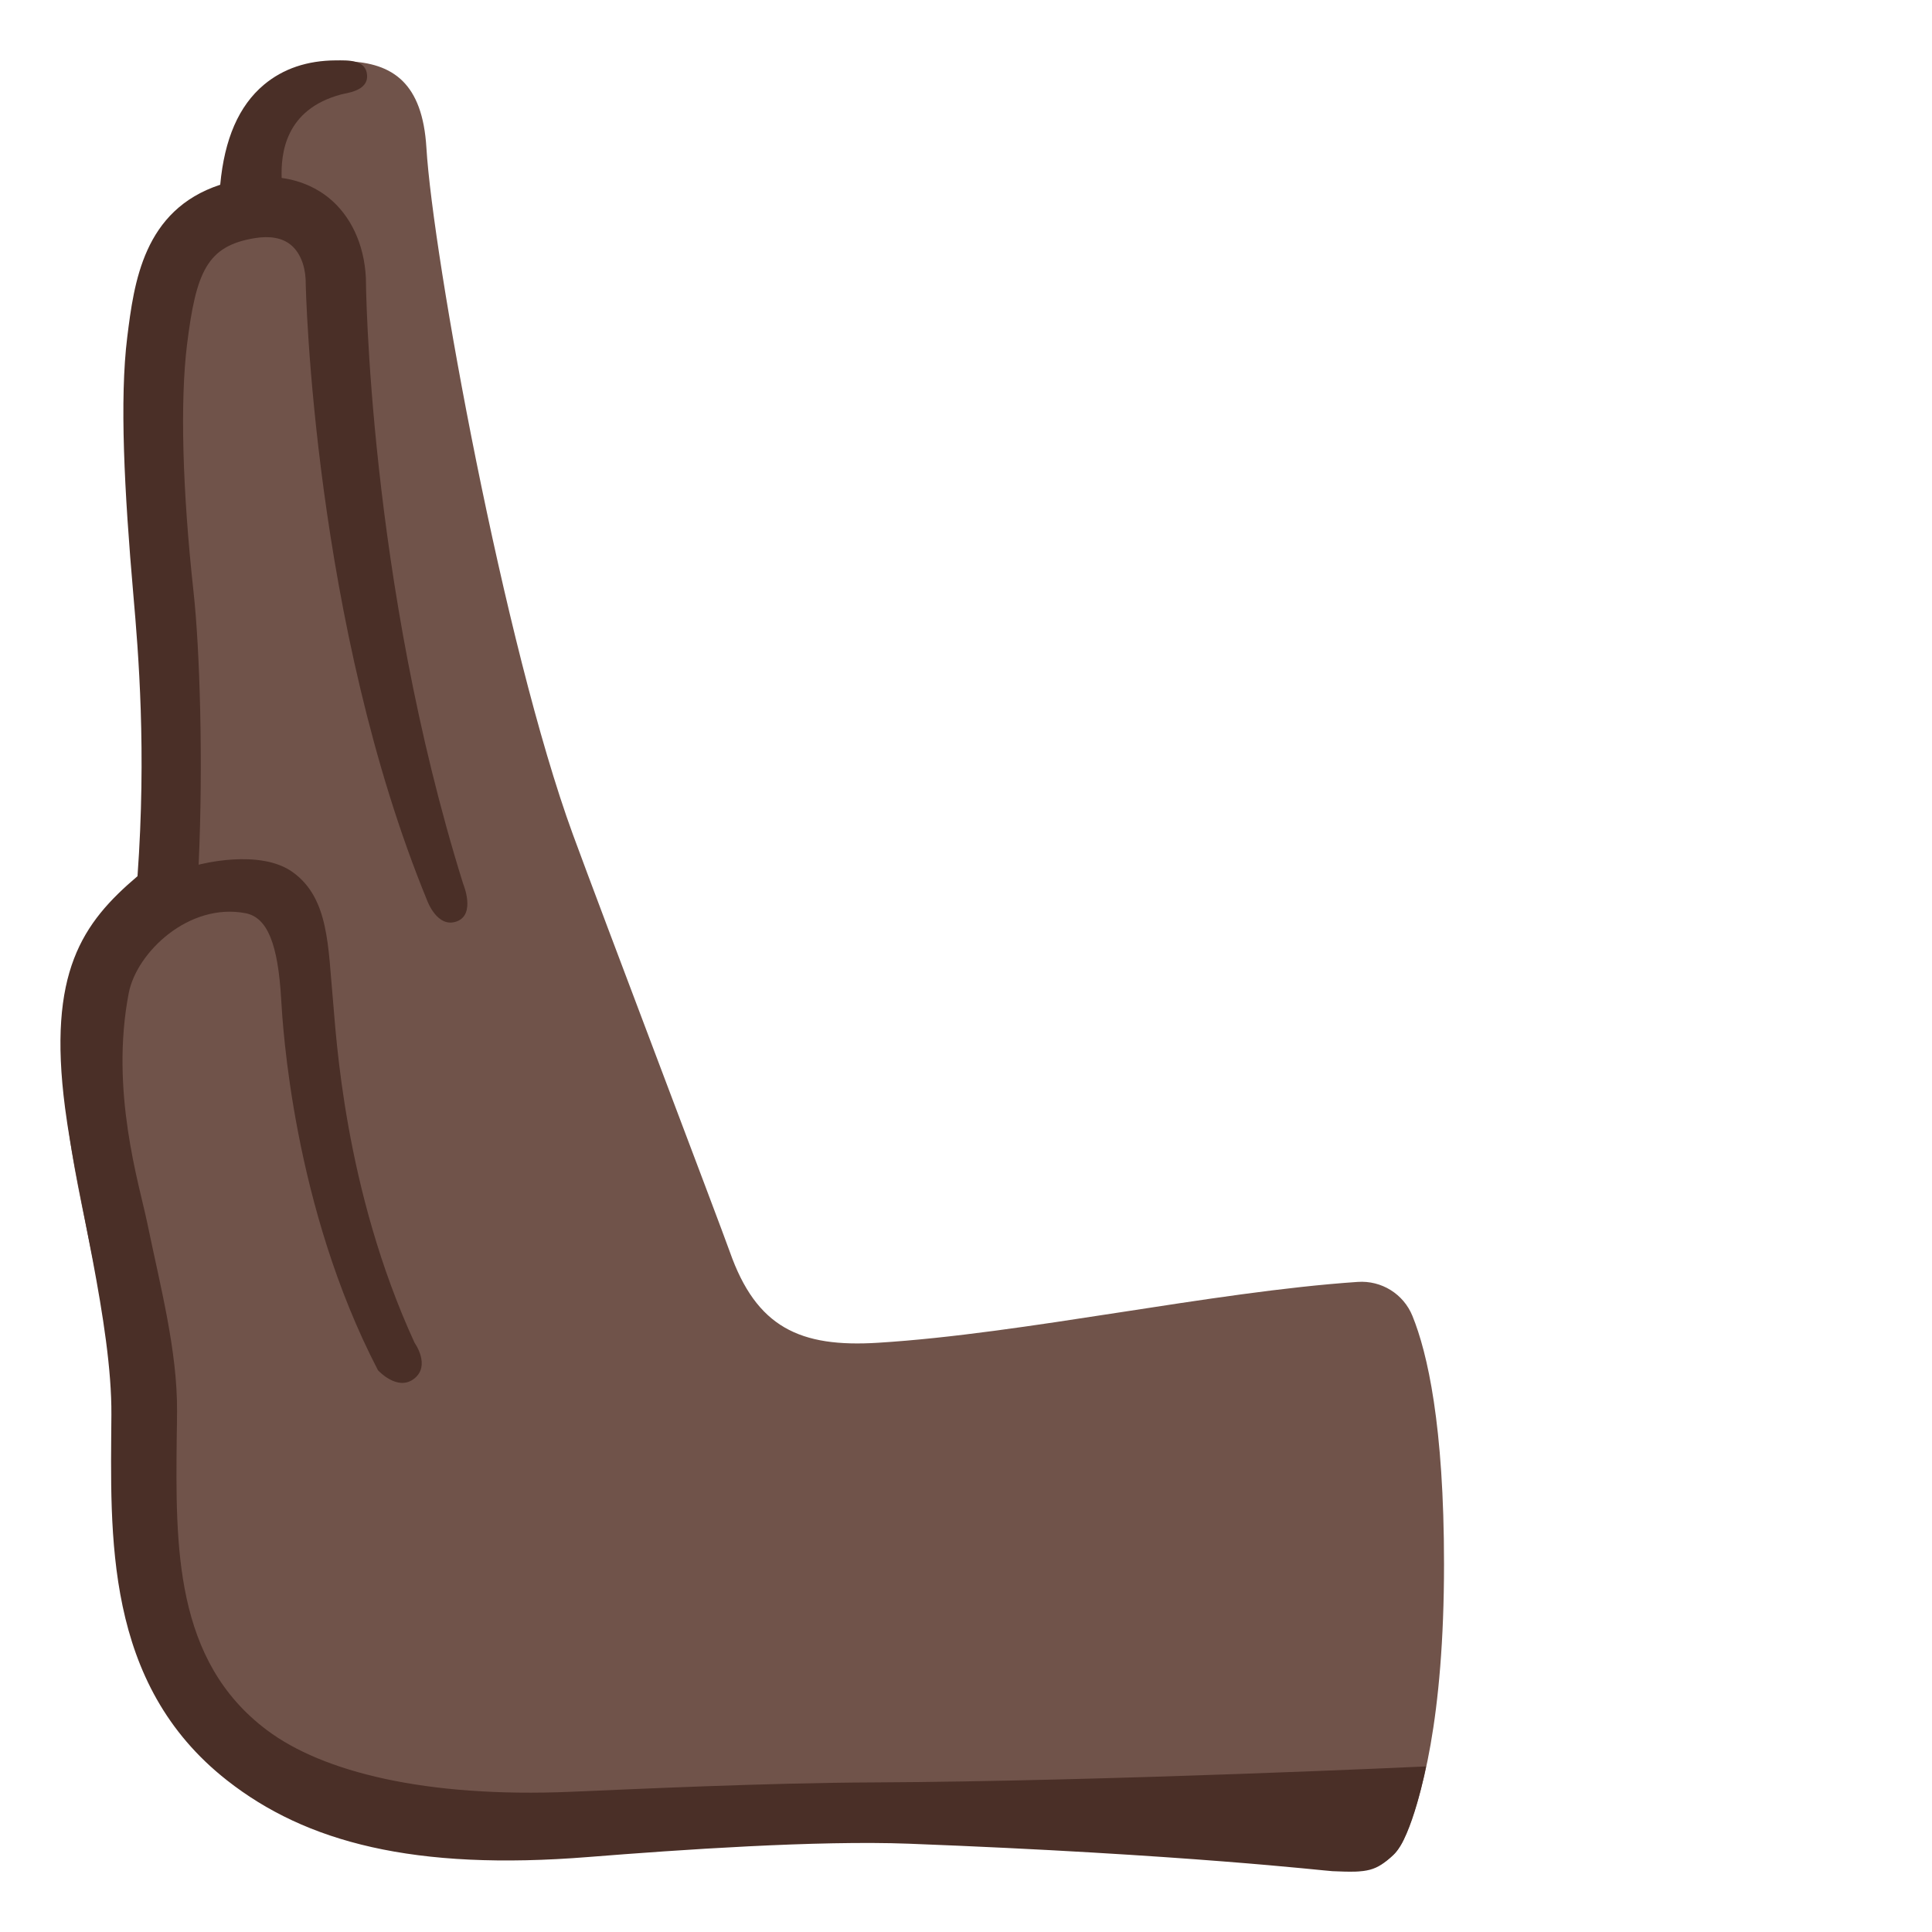
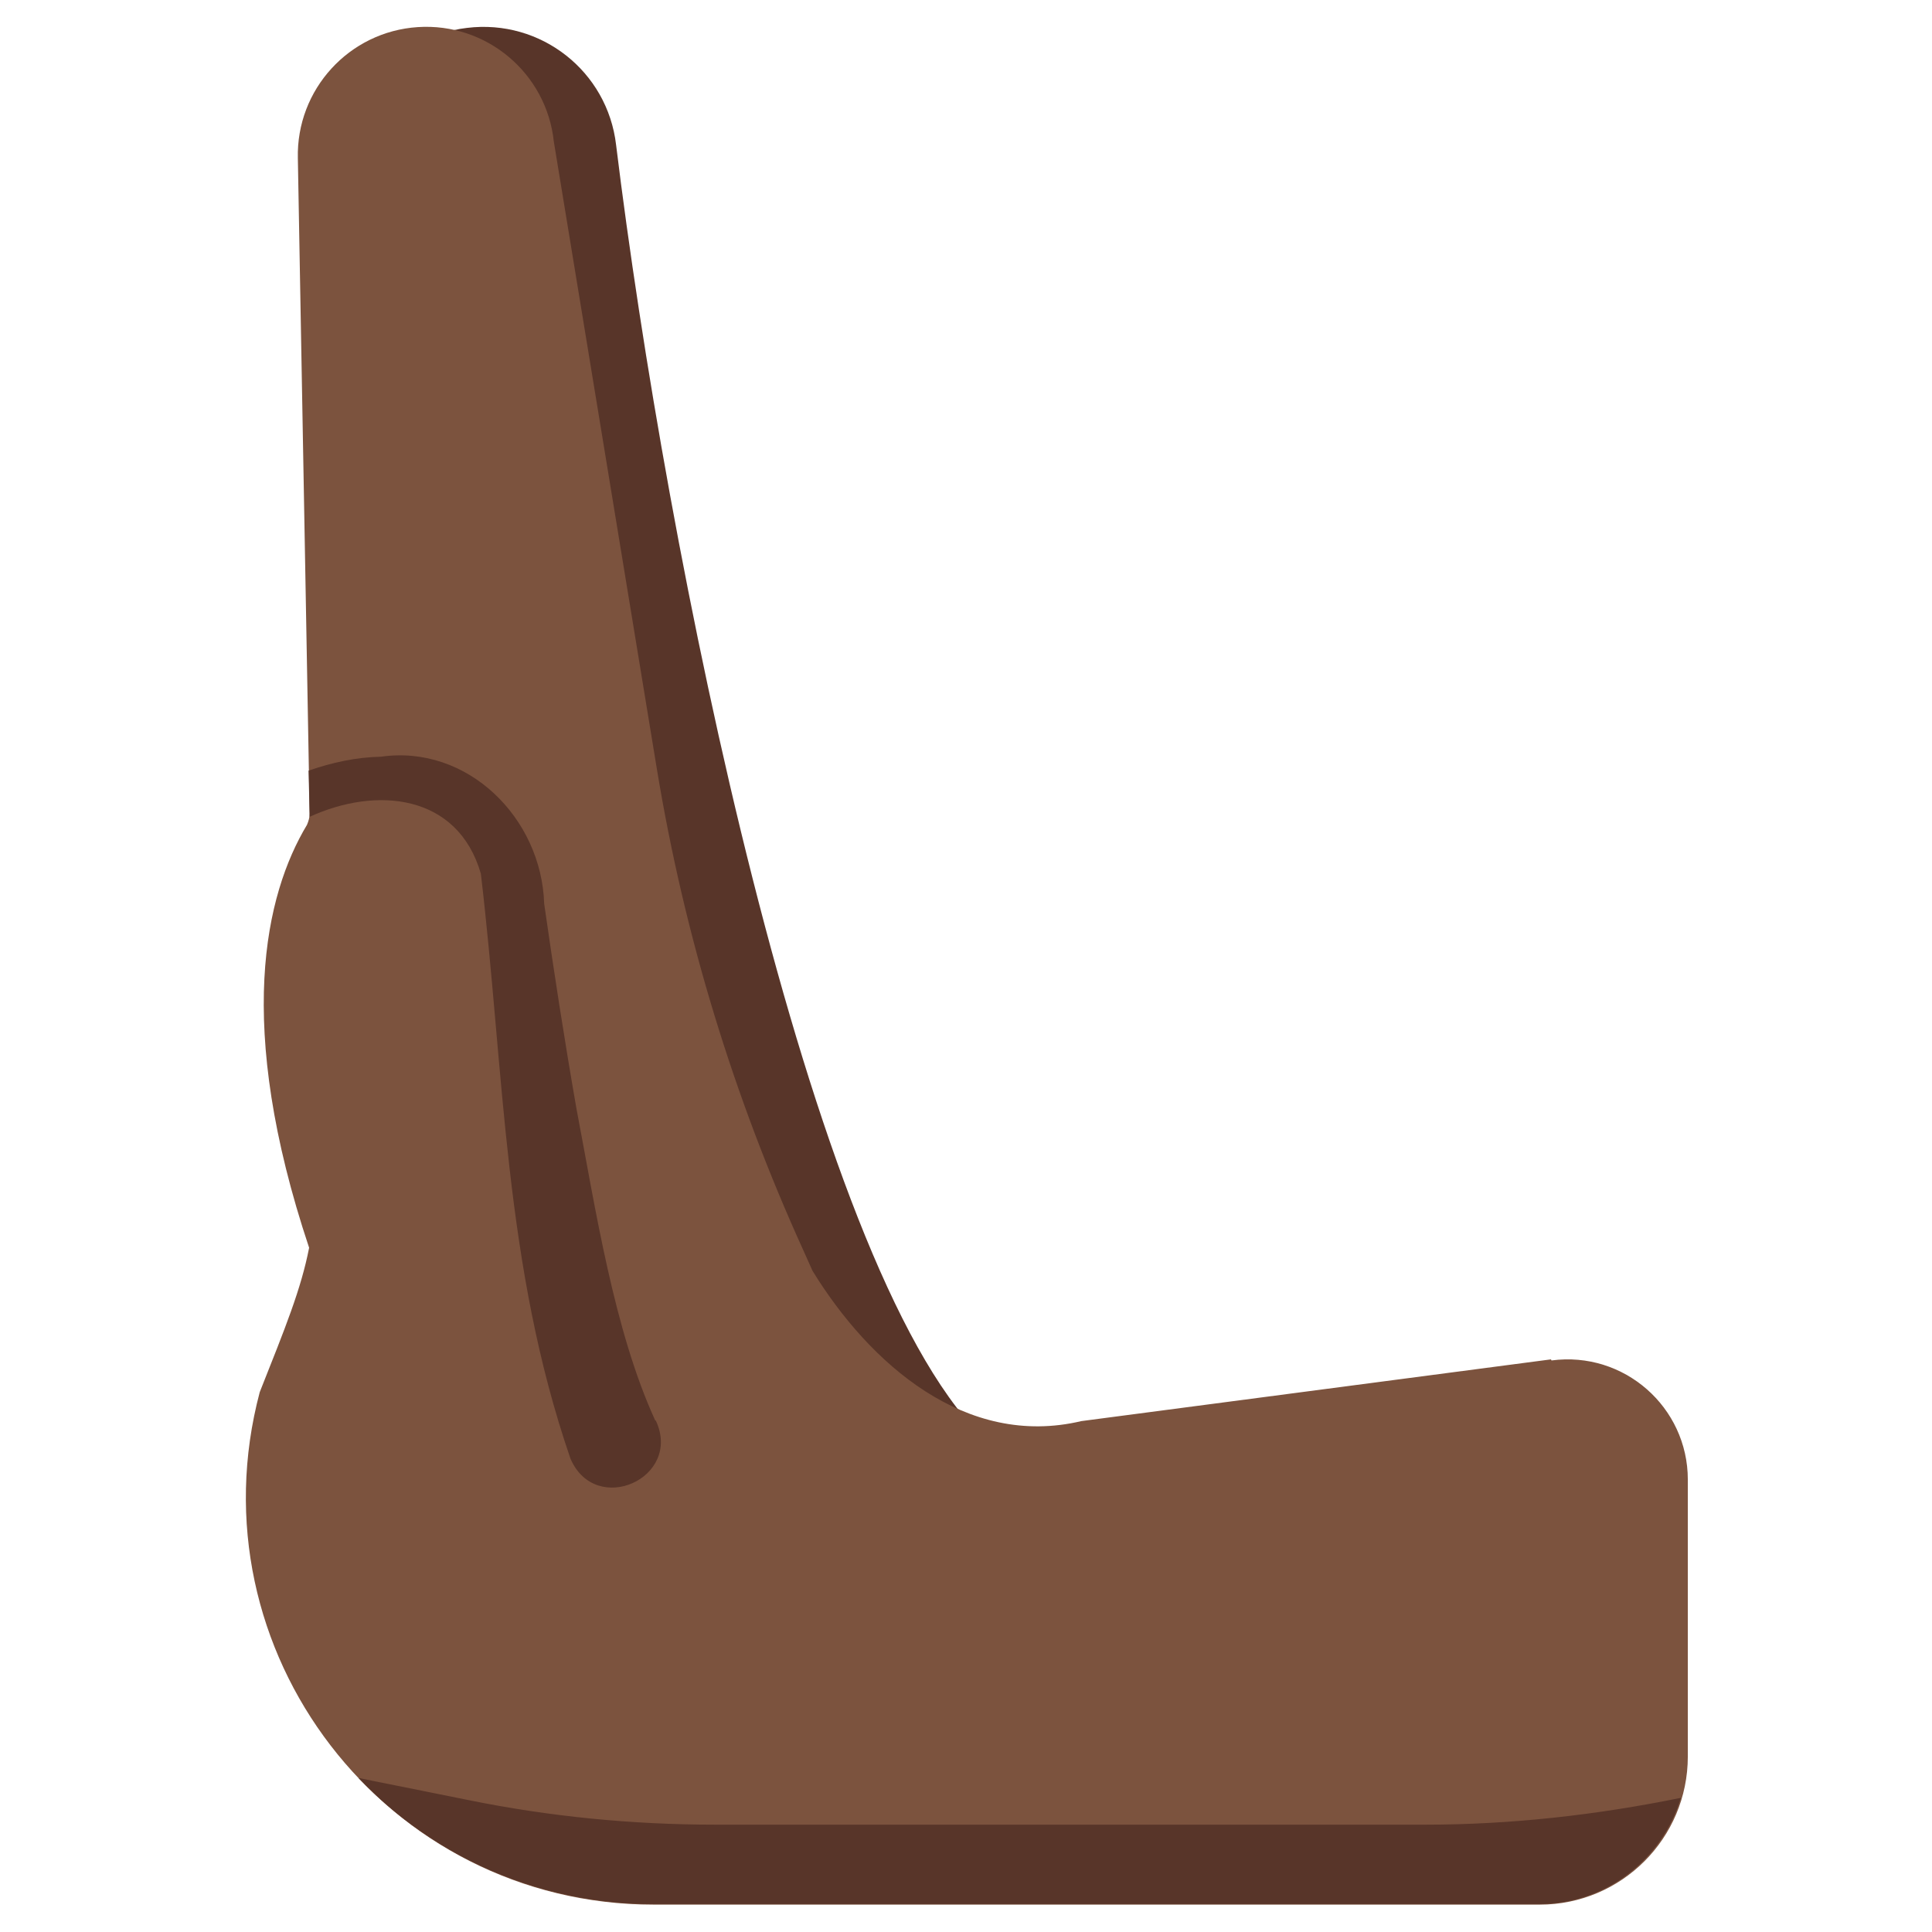
- <svg xmlns="http://www.w3.org/2000/svg" xml:space="preserve" style="enable-background:new 0 0 128 128" viewBox="0 0 128 128">
-   <path d="M11.25 50.95c-.4-10.93-1.88-22.26-1.11-28.36.56-4.46 1.3-7.98 6.13-8.78 0 0-.79-9.97 6.72-9.75 3.06.1 5 1.47 5.26 5.72.43 7.21 5.15 33.05 9.7 45.49 1.89 5.16 9.74 25.8 10.4 27.66 1.76 5.01 4.64 6.36 9.84 6.03 9.68-.6 22.05-3.37 31.76-4.03 1.58-.11 3.04.8 3.63 2.26.99 2.44 2.09 7.22 2.09 16.44 0 10.22-1.49 15.58-2.65 18.2-.6 1.36-1.99 2.24-3.48 2.13-10.23-.74-24.88-2.34-36.5-2.03-12.3.33-28.43 3.59-38.01-4.12-8.1-6.53-7.61-16.41-7.56-24.37.04-6-2.47-13.89-3.01-19.38-.82-8.3.15-13.47 6.31-14.48-.01 0 .61-4.99.48-8.63z" style="fill:#70534a" />
-   <path d="M9.11 58.05c.6-8.31.06-14.81-.27-18.58-.61-6.99-.92-13.02-.41-17.13.45-3.61 1.07-8.43 6.16-10.1.28-3.03 1.23-5.23 2.9-6.63 1.27-1.06 2.86-1.6 4.76-1.61.76 0 2-.08 2.07.98.07 1.06-1.35 1.17-1.73 1.28-3.72 1-3.98 3.94-3.93 5.53 1.4.19 2.43.76 3.1 1.3 1.47 1.18 2.37 3.09 2.48 5.31 0 .2.15 20.03 6.45 40.17 0 0 .85 2.02-.44 2.48s-1.95-1.39-1.95-1.39c-7.52-18.31-8.05-40.4-8.05-41.14-.05-1-.41-1.84-1-2.31-.56-.45-1.36-.6-2.39-.43-3.14.52-3.87 2.22-4.47 7.06-.46 3.72-.31 9.59.43 16.35.42 3.8.65 11.3.34 18.1 0 0 4.03-1.09 6.23.49 2.42 1.73 2.34 4.97 2.67 8.49.21 2.24.72 12.5 5.41 22.7 0 0 1.08 1.5-.03 2.37-1.11.87-2.4-.56-2.4-.56-5.64-10.86-6.31-22.88-6.41-24.55-.21-3.69-.91-5.45-2.37-5.73-3.74-.71-7.2 2.58-7.73 5.29-1.25 6.48.68 12.61 1.23 15.25.88 4.26 1.99 8.45 1.97 12.44 0 .54-.01 1.09-.02 1.65-.08 7.32-.17 14.89 5.98 19.5 3.66 2.75 10.48 4.49 20.15 4.08 4.05-.17 12.81-.59 20.02-.62 15.39-.07 36.62-1.06 36.62-1.06s-.9 4.7-2.16 5.86c-1.18 1.08-1.65 1.19-4.04 1.08-.52-.02-9.61-1.11-28.07-1.82-6.05-.23-15.19.4-21.21.88-11.58.93-18.74-.98-23.95-5.07-8.19-6.42-7.72-16.28-7.67-24.23.04-6-2.33-14.6-3.07-20.33-1.17-8.99 1.15-12.25 4.8-15.35z" style="fill:#4a2f27" />
+ <svg xmlns="http://www.w3.org/2000/svg" viewBox="0 0 36 36">
+   <path fill="#583529" d="M16.5 31c-.64 0-1.28-.24-1.77-.73C9.28 24.82 6.79 5.49 6.52 3.3 6.35 1.93 7.33.68 8.7.52c1.38-.17 2.62.81 2.78 2.18.93 7.6 3.59 20.84 6.79 24.04a2.499 2.499 0 0 1-1.77 4.27Z" />
+   <path fill="#7C533E" d="m28.9 25.33-8.75 1.15c-2.15.51-3.94-1.06-5.01-2.8l-.17-.38c-1.3-2.86-2.22-5.87-2.73-8.97L10.32 2.64a2.392 2.392 0 0 0-4.77.31l.22 12.21c0 .07-.02.14-.05.21-.78 1.3-1.35 3.72.04 7.88-.15.77-.44 1.48-.92 2.69-1.28 4.82 2.35 9.55 7.34 9.55h16.51a2.76 2.76 0 0 0 2.76-2.76v-5.16c0-1.35-1.19-2.4-2.54-2.22Z" />
+   <path fill="#583529" d="M12.21 26.47c-.77-1.68-1.11-3.93-1.47-5.82-.22-1.26-.42-2.55-.6-3.81-.05-1.6-1.43-2.97-3.04-2.74-.47.01-.92.11-1.35.26l.02.86c1.24-.57 2.76-.43 3.19 1.06.44 3.71.43 7.3 1.67 10.9.47 1.09 2.09.36 1.59-.71ZM26.55 34H13.33c-1.55 0-3.09-.15-4.61-.46l-2.04-.41a7.564 7.564 0 0 0 5.49 2.35h16.51c1.25 0 2.3-.84 2.64-1.98-1.57.32-3.16.5-4.76.5Z" />
</svg>
